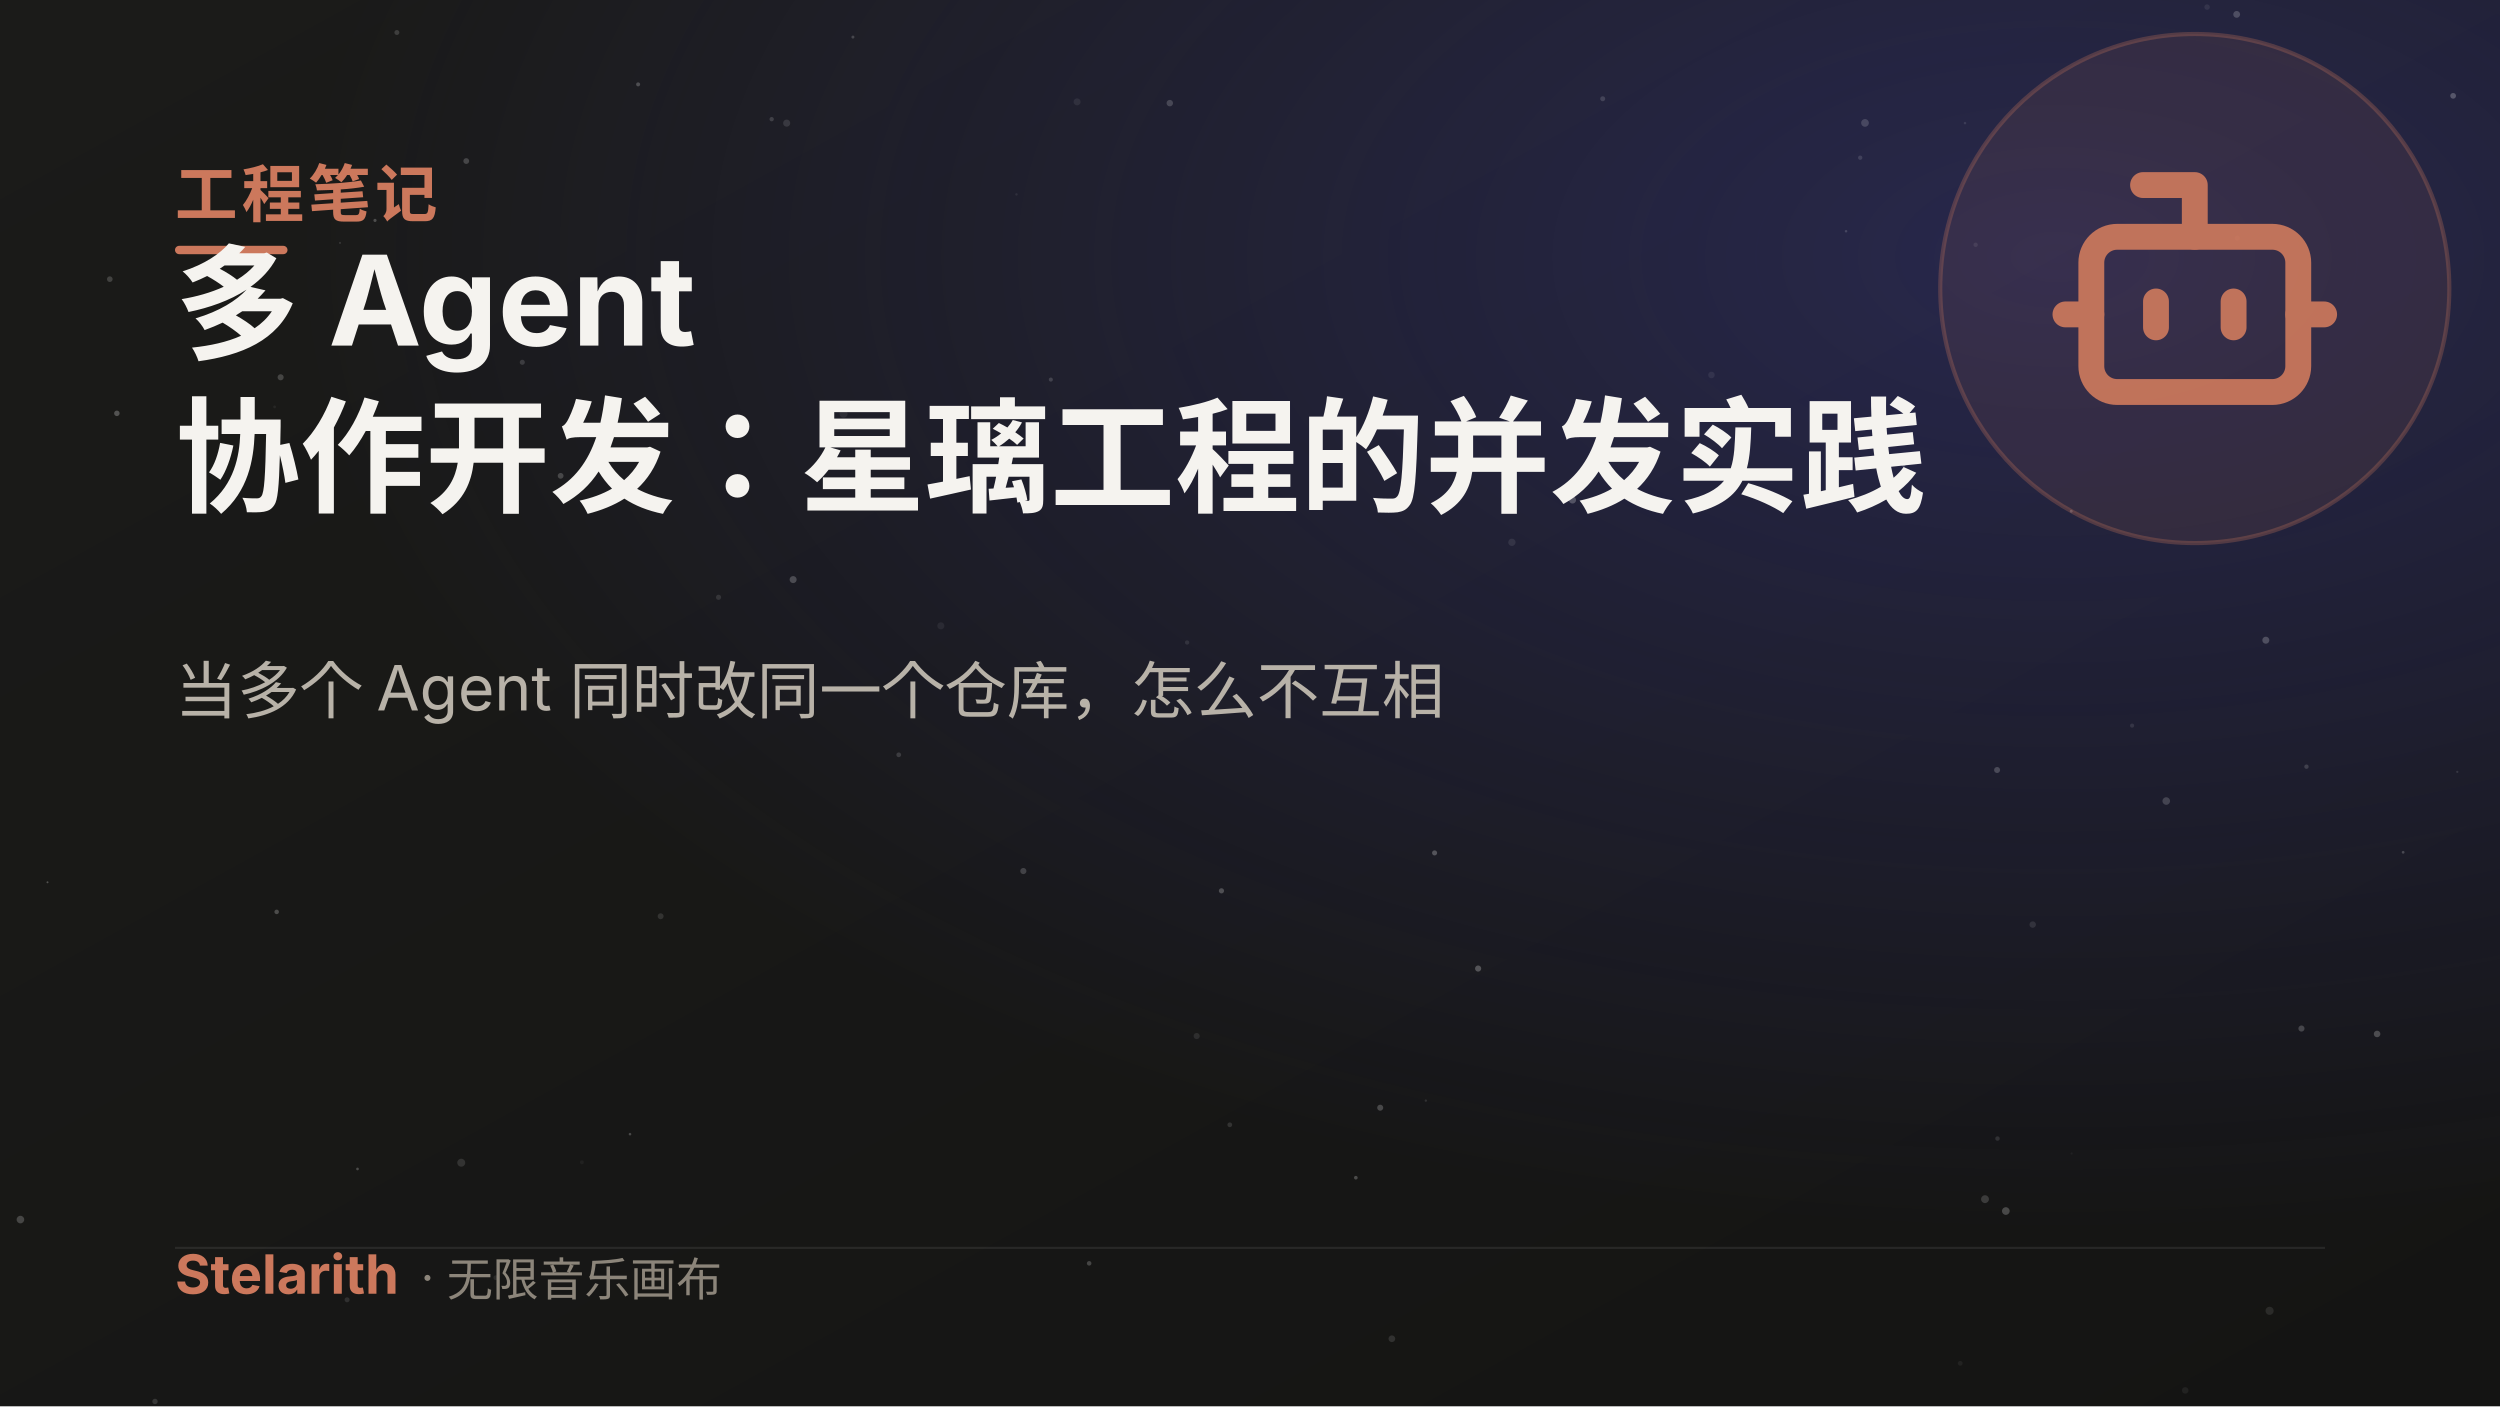
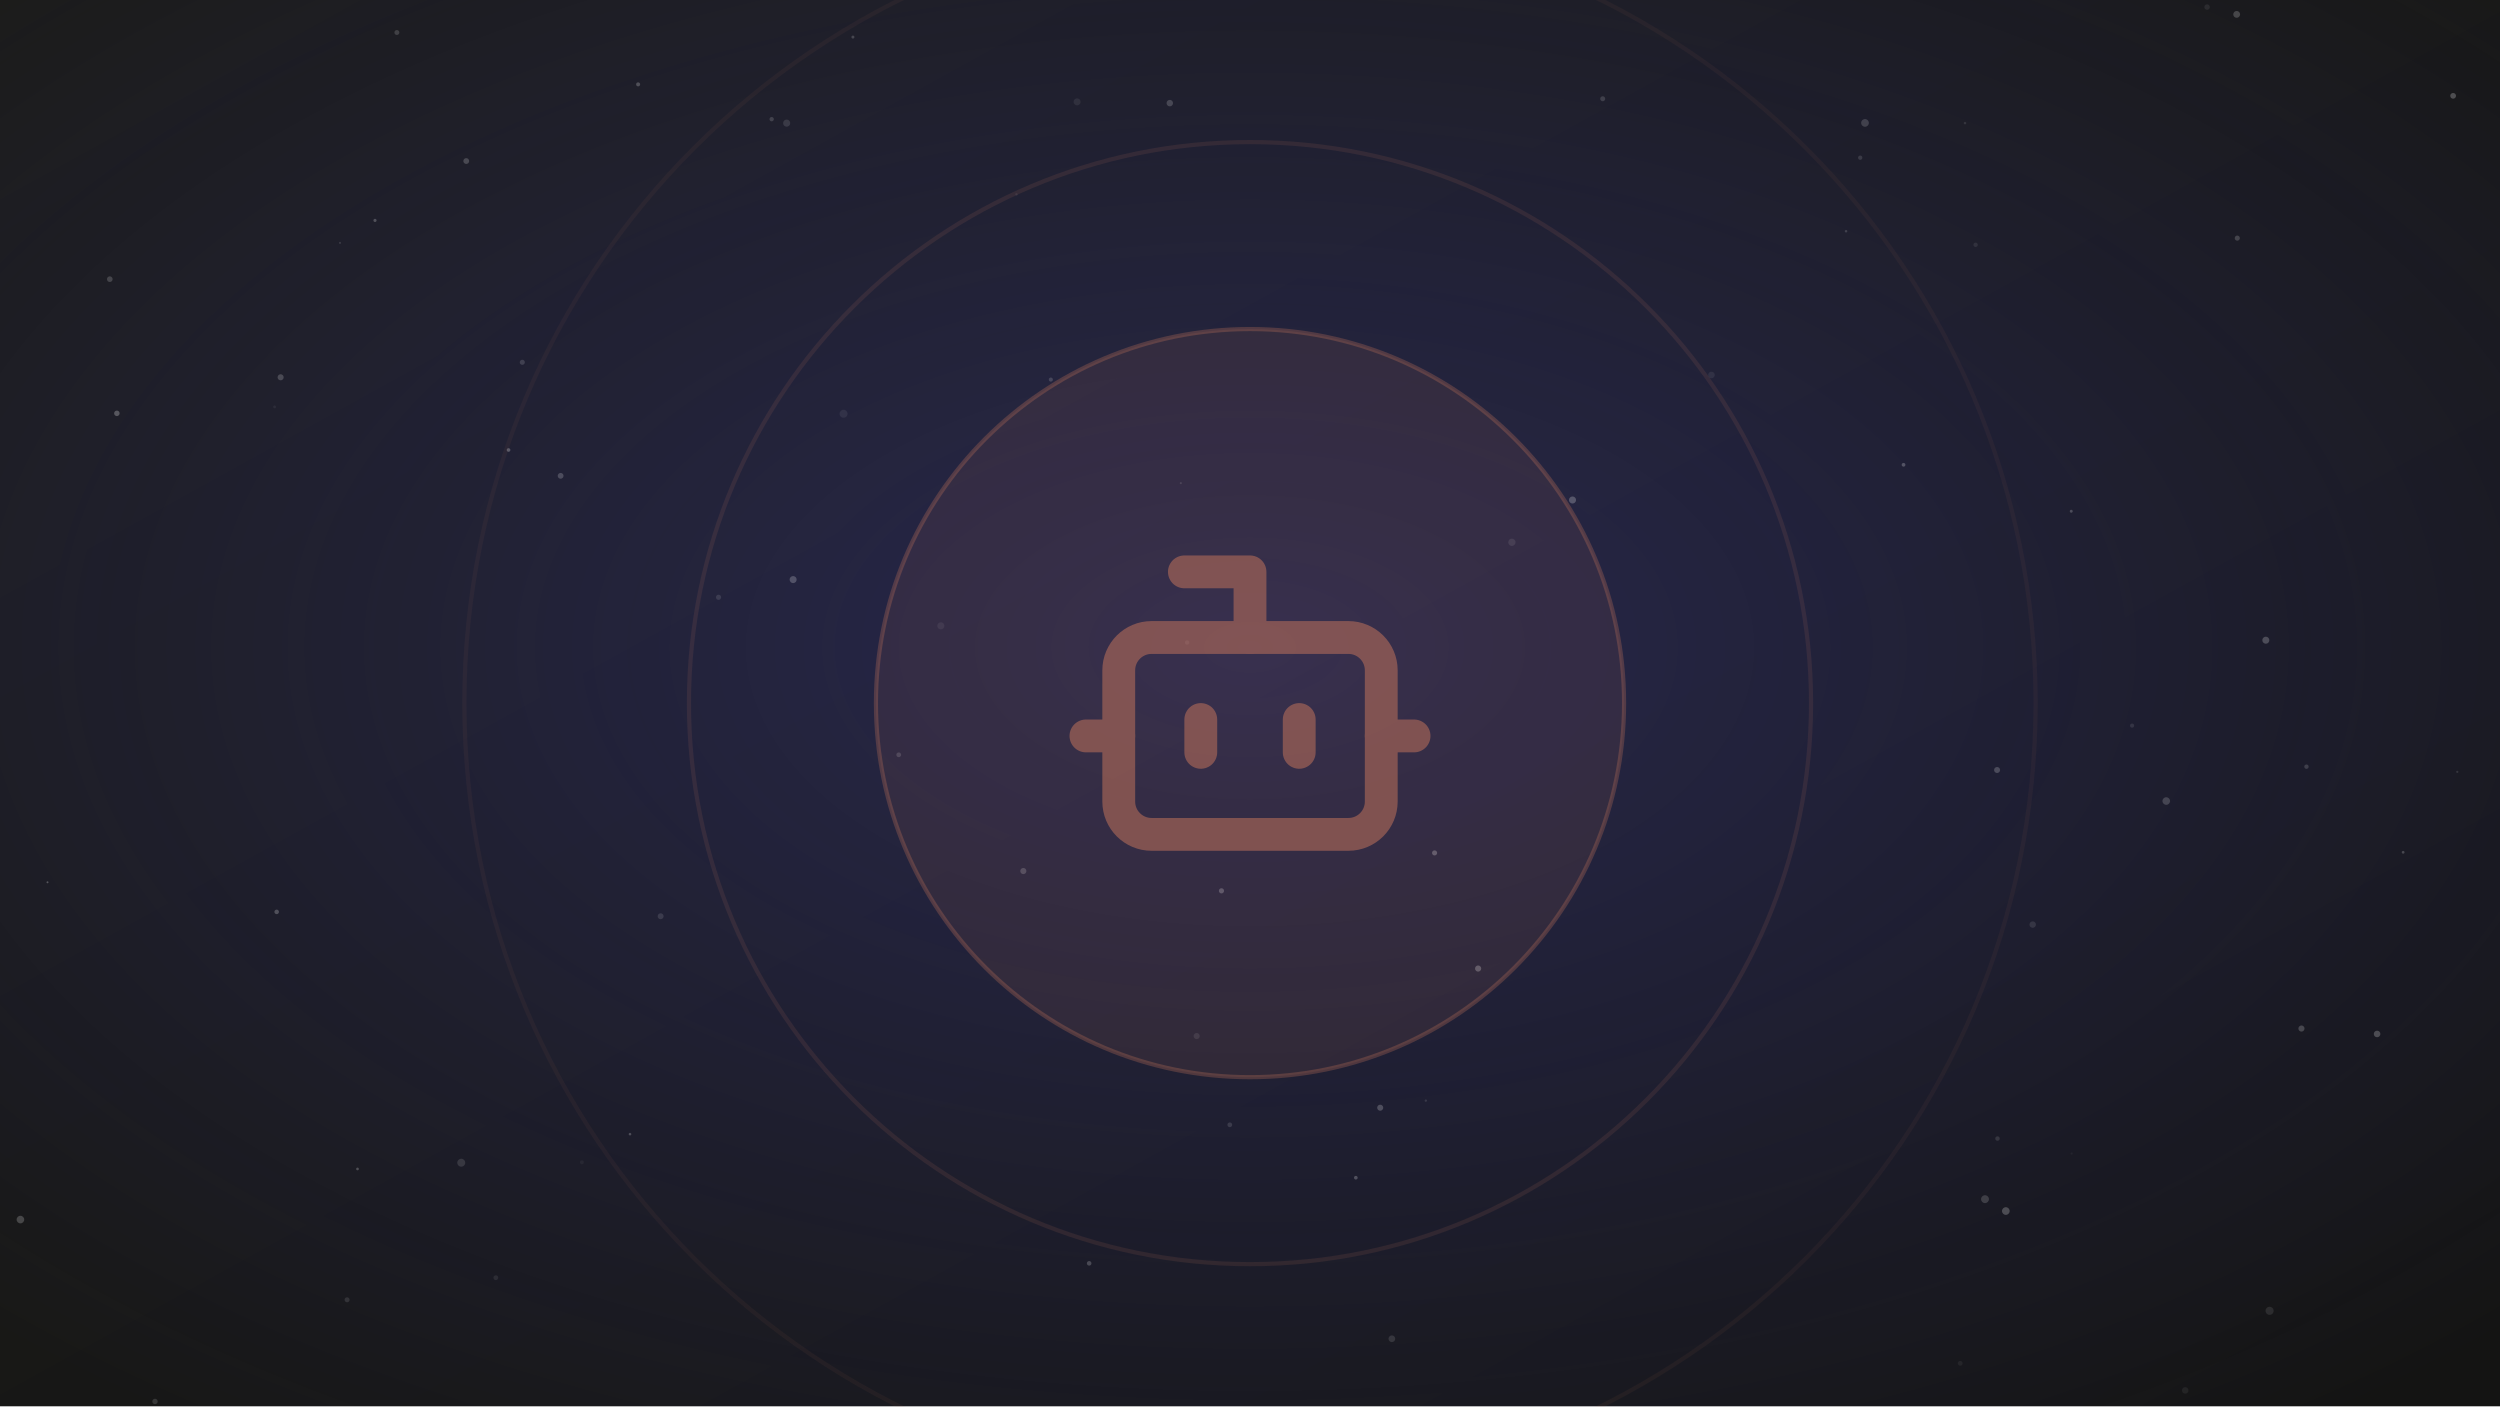
<svg xmlns="http://www.w3.org/2000/svg" width="1200" height="675" viewBox="0 0 1200 675" role="img" aria-label="多 Agent 协作开发：星璃工程的并发实践">
  <defs>
    <linearGradient id="bg" x1="0" y1="0" x2="1" y2="1">
      <stop offset="0" stop-color="#1b1b19" />
      <stop offset="1" stop-color="#141413" />
    </linearGradient>
-     <radialGradient id="glow" cx="0.82" cy="0.18" r="0.7">
+     <radialGradient id="glow" cx="0.5" cy="0.46" r="0.7">
      <stop offset="0" stop-color="hsl(240 55% 55%)" stop-opacity="0.30" />
      <stop offset="1" stop-color="hsl(240 55% 55%)" stop-opacity="0" />
    </radialGradient>
  </defs>
  <rect width="1200" height="675" fill="url(#bg)" />
  <rect width="1200" height="675" fill="url(#glow)" />
  <circle cx="171.6" cy="561.1" r="0.65" fill="#ffffff" opacity="0.226" />
  <circle cx="131.8" cy="195.3" r="0.67" fill="#ffffff" opacity="0.056" />
  <circle cx="1179.5" cy="370.5" r="0.53" fill="#ffffff" opacity="0.117" />
  <circle cx="431.4" cy="362.3" r="1.14" fill="#ffffff" opacity="0.147" />
  <circle cx="754.8" cy="240.0" r="1.70" fill="#ffffff" opacity="0.224" />
  <circle cx="725.7" cy="260.3" r="1.75" fill="#ffffff" opacity="0.087" />
  <circle cx="994.4" cy="553.7" r="0.51" fill="#ffffff" opacity="0.046" />
  <circle cx="566.8" cy="231.9" r="0.49" fill="#ffffff" opacity="0.118" />
  <circle cx="223.8" cy="77.3" r="1.39" fill="#ffffff" opacity="0.191" />
  <circle cx="1023.4" cy="348.3" r="0.99" fill="#ffffff" opacity="0.101" />
  <circle cx="586.3" cy="427.6" r="1.25" fill="#ffffff" opacity="0.229" />
  <circle cx="913.7" cy="223.1" r="0.90" fill="#ffffff" opacity="0.227" />
  <circle cx="975.7" cy="443.8" r="1.55" fill="#ffffff" opacity="0.103" />
  <circle cx="344.9" cy="286.7" r="1.24" fill="#ffffff" opacity="0.112" />
  <circle cx="958.6" cy="369.6" r="1.44" fill="#ffffff" opacity="0.196" />
  <circle cx="569.8" cy="308.4" r="1.02" fill="#ffffff" opacity="0.097" />
  <circle cx="52.7" cy="134.0" r="1.36" fill="#ffffff" opacity="0.173" />
  <circle cx="250.7" cy="173.9" r="1.22" fill="#ffffff" opacity="0.148" />
  <circle cx="684.4" cy="528.3" r="0.56" fill="#ffffff" opacity="0.114" />
  <circle cx="1177.5" cy="46.0" r="1.38" fill="#ffffff" opacity="0.233" />
  <circle cx="821.5" cy="180.0" r="1.58" fill="#ffffff" opacity="0.068" />
  <circle cx="709.5" cy="464.9" r="1.48" fill="#ffffff" opacity="0.253" />
  <circle cx="952.8" cy="575.6" r="1.89" fill="#ffffff" opacity="0.158" />
  <circle cx="1059.4" cy="3.4" r="1.31" fill="#ffffff" opacity="0.075" />
  <circle cx="306.3" cy="40.5" r="0.97" fill="#ffffff" opacity="0.215" />
  <circle cx="994.2" cy="245.4" r="0.71" fill="#ffffff" opacity="0.206" />
  <circle cx="1153.5" cy="409.1" r="0.66" fill="#ffffff" opacity="0.198" />
  <circle cx="166.6" cy="623.9" r="1.20" fill="#ffffff" opacity="0.112" />
  <circle cx="269.1" cy="228.4" r="1.39" fill="#ffffff" opacity="0.193" />
  <circle cx="302.4" cy="544.4" r="0.62" fill="#ffffff" opacity="0.217" />
  <circle cx="769.3" cy="47.4" r="1.20" fill="#ffffff" opacity="0.142" />
  <circle cx="962.8" cy="581.3" r="1.84" fill="#ffffff" opacity="0.221" />
  <circle cx="561.5" cy="49.5" r="1.55" fill="#ffffff" opacity="0.176" />
  <circle cx="1087.6" cy="307.3" r="1.69" fill="#ffffff" opacity="0.214" />
  <circle cx="221.4" cy="558.1" r="1.91" fill="#ffffff" opacity="0.123" />
  <circle cx="650.8" cy="565.3" r="0.88" fill="#ffffff" opacity="0.227" />
  <circle cx="238.0" cy="613.3" r="1.15" fill="#ffffff" opacity="0.080" />
  <circle cx="190.5" cy="15.6" r="1.19" fill="#ffffff" opacity="0.156" />
  <circle cx="1141.0" cy="496.3" r="1.58" fill="#ffffff" opacity="0.224" />
  <circle cx="662.5" cy="531.7" r="1.45" fill="#ffffff" opacity="0.213" />
  <circle cx="1104.7" cy="493.7" r="1.47" fill="#ffffff" opacity="0.196" />
  <circle cx="22.8" cy="423.5" r="0.47" fill="#ffffff" opacity="0.247" />
  <circle cx="522.8" cy="606.4" r="1.10" fill="#ffffff" opacity="0.203" />
  <circle cx="404.9" cy="198.6" r="1.92" fill="#ffffff" opacity="0.068" />
  <circle cx="163.2" cy="116.6" r="0.49" fill="#ffffff" opacity="0.124" />
  <circle cx="895.2" cy="59.0" r="1.85" fill="#ffffff" opacity="0.162" />
  <circle cx="491.2" cy="418.1" r="1.48" fill="#ffffff" opacity="0.183" />
  <circle cx="317.1" cy="439.8" r="1.42" fill="#ffffff" opacity="0.120" />
  <circle cx="377.6" cy="59.1" r="1.71" fill="#ffffff" opacity="0.118" />
  <circle cx="590.3" cy="539.9" r="1.14" fill="#ffffff" opacity="0.125" />
  <circle cx="56.1" cy="198.4" r="1.32" fill="#ffffff" opacity="0.251" />
  <circle cx="1107.1" cy="368.0" r="1.05" fill="#ffffff" opacity="0.149" />
  <circle cx="74.4" cy="672.7" r="1.29" fill="#ffffff" opacity="0.139" />
  <circle cx="886.1" cy="111.0" r="0.60" fill="#ffffff" opacity="0.151" />
  <circle cx="409.4" cy="17.8" r="0.72" fill="#ffffff" opacity="0.179" />
  <circle cx="487.9" cy="93.3" r="0.58" fill="#ffffff" opacity="0.073" />
  <circle cx="1048.9" cy="667.4" r="1.57" fill="#ffffff" opacity="0.059" />
  <circle cx="180.0" cy="105.8" r="0.76" fill="#ffffff" opacity="0.223" />
  <circle cx="943.2" cy="59.1" r="0.59" fill="#ffffff" opacity="0.102" />
  <circle cx="940.9" cy="654.4" r="1.15" fill="#ffffff" opacity="0.055" />
  <circle cx="1073.9" cy="114.3" r="1.23" fill="#ffffff" opacity="0.176" />
  <circle cx="132.8" cy="437.7" r="1.09" fill="#ffffff" opacity="0.226" />
  <circle cx="688.6" cy="409.4" r="1.22" fill="#ffffff" opacity="0.248" />
  <circle cx="134.7" cy="181.1" r="1.46" fill="#ffffff" opacity="0.190" />
  <circle cx="668.1" cy="642.6" r="1.61" fill="#ffffff" opacity="0.120" />
  <circle cx="370.4" cy="57.2" r="1.04" fill="#ffffff" opacity="0.153" />
  <circle cx="451.6" cy="300.4" r="1.70" fill="#ffffff" opacity="0.064" />
  <circle cx="1089.4" cy="629.2" r="1.94" fill="#ffffff" opacity="0.096" />
  <circle cx="958.8" cy="546.5" r="1.07" fill="#ffffff" opacity="0.119" />
  <circle cx="9.8" cy="585.4" r="1.82" fill="#ffffff" opacity="0.200" />
  <circle cx="574.4" cy="497.3" r="1.47" fill="#ffffff" opacity="0.092" />
  <circle cx="892.9" cy="75.7" r="1.03" fill="#ffffff" opacity="0.128" />
  <circle cx="380.7" cy="278.2" r="1.69" fill="#ffffff" opacity="0.212" />
  <circle cx="244.1" cy="216.0" r="0.88" fill="#ffffff" opacity="0.257" />
  <circle cx="279.3" cy="557.9" r="0.94" fill="#ffffff" opacity="0.044" />
  <circle cx="504.4" cy="182.2" r="0.98" fill="#ffffff" opacity="0.157" />
  <circle cx="517.0" cy="48.9" r="1.69" fill="#ffffff" opacity="0.074" />
  <circle cx="948.3" cy="117.5" r="1.04" fill="#ffffff" opacity="0.083" />
  <circle cx="1073.6" cy="6.9" r="1.64" fill="#ffffff" opacity="0.192" />
  <circle cx="1039.8" cy="384.5" r="1.82" fill="#ffffff" opacity="0.174" />
-   <circle cx="1053.5" cy="138.5" r="122.18" fill="#cc785c" fill-opacity="0.10" />
-   <circle cx="1053.5" cy="138.5" r="122.18" fill="none" stroke="#cc785c" stroke-opacity="0.28" stroke-width="2" />
-   <g transform="translate(979 64) scale(6.2083)" fill="none" stroke="#cc785c" stroke-width="2" stroke-linecap="round" stroke-linejoin="round" opacity="0.92">
+   <circle cx="600" cy="337.5" r="269.3" fill="none" stroke="#cc785c" stroke-opacity="0.12" stroke-width="2" />
+   <circle cx="600" cy="337.5" r="377.1" fill="none" stroke="#cc785c" stroke-opacity="0.06" stroke-width="2" />
+   <circle cx="600" cy="337.5" r="179.55" fill="#cc785c" fill-opacity="0.10" />
+   <circle cx="600" cy="337.5" r="179.55" fill="none" stroke="#cc785c" stroke-opacity="0.28" stroke-width="2" />
+   <g transform="translate(505.5 243.0) scale(7.875)" fill="none" stroke="#cc785c" stroke-width="2" stroke-linecap="round" stroke-linejoin="round" opacity="0.5">
    <path d="M12 8V4H8" />
    <rect width="16" height="12" x="4" y="8" rx="2" />
    <path d="M2 14h2" />
    <path d="M20 14h2" />
    <path d="M15 13v2" />
    <path d="M9 13v2" />
  </g>
-   <text x="84" y="104" font-family="Inter, 'Noto Sans SC', 'Microsoft YaHei', 'PingFang SC', 'Source Han Sans SC', sans-serif" font-size="30" font-weight="600" letter-spacing="2" fill="#cc785c">工程笔记</text>
-   <rect x="84" y="118" width="54" height="4" rx="2" fill="#cc785c" />
-   <text x="84" y="168" font-family="Inter, 'Noto Sans SC', 'Microsoft YaHei', 'PingFang SC', 'Source Han Sans SC', sans-serif" font-size="60" font-weight="700" fill="#f5f3ef">多 Agent </text>
-   <text x="84" y="241.2" font-family="Inter, 'Noto Sans SC', 'Microsoft YaHei', 'PingFang SC', 'Source Han Sans SC', sans-serif" font-size="60" font-weight="700" fill="#f5f3ef">协作开发：星璃工程的并发实践</text>
-   <text x="84" y="342.4" font-family="Inter, 'Noto Sans SC', 'Microsoft YaHei', 'PingFang SC', 'Source Han Sans SC', sans-serif" font-size="30" fill="#b8b2a8">当多个 Agent 同时改同一个仓库，怎么不互相</text>
-   <line x1="84" y1="599" x2="1116" y2="599" stroke="#ffffff" stroke-opacity="0.08" stroke-width="1" />
-   <text x="84" y="621" font-family="Inter, 'Noto Sans SC', 'Microsoft YaHei', 'PingFang SC', 'Source Han Sans SC', sans-serif" font-size="26" font-weight="700" fill="#cc785c">Stelarith</text>
-   <text x="202" y="621" font-family="Inter, 'Noto Sans SC', 'Microsoft YaHei', 'PingFang SC', 'Source Han Sans SC', sans-serif" font-size="22" fill="#8c857a">· 无限音乐画布</text>
</svg>
